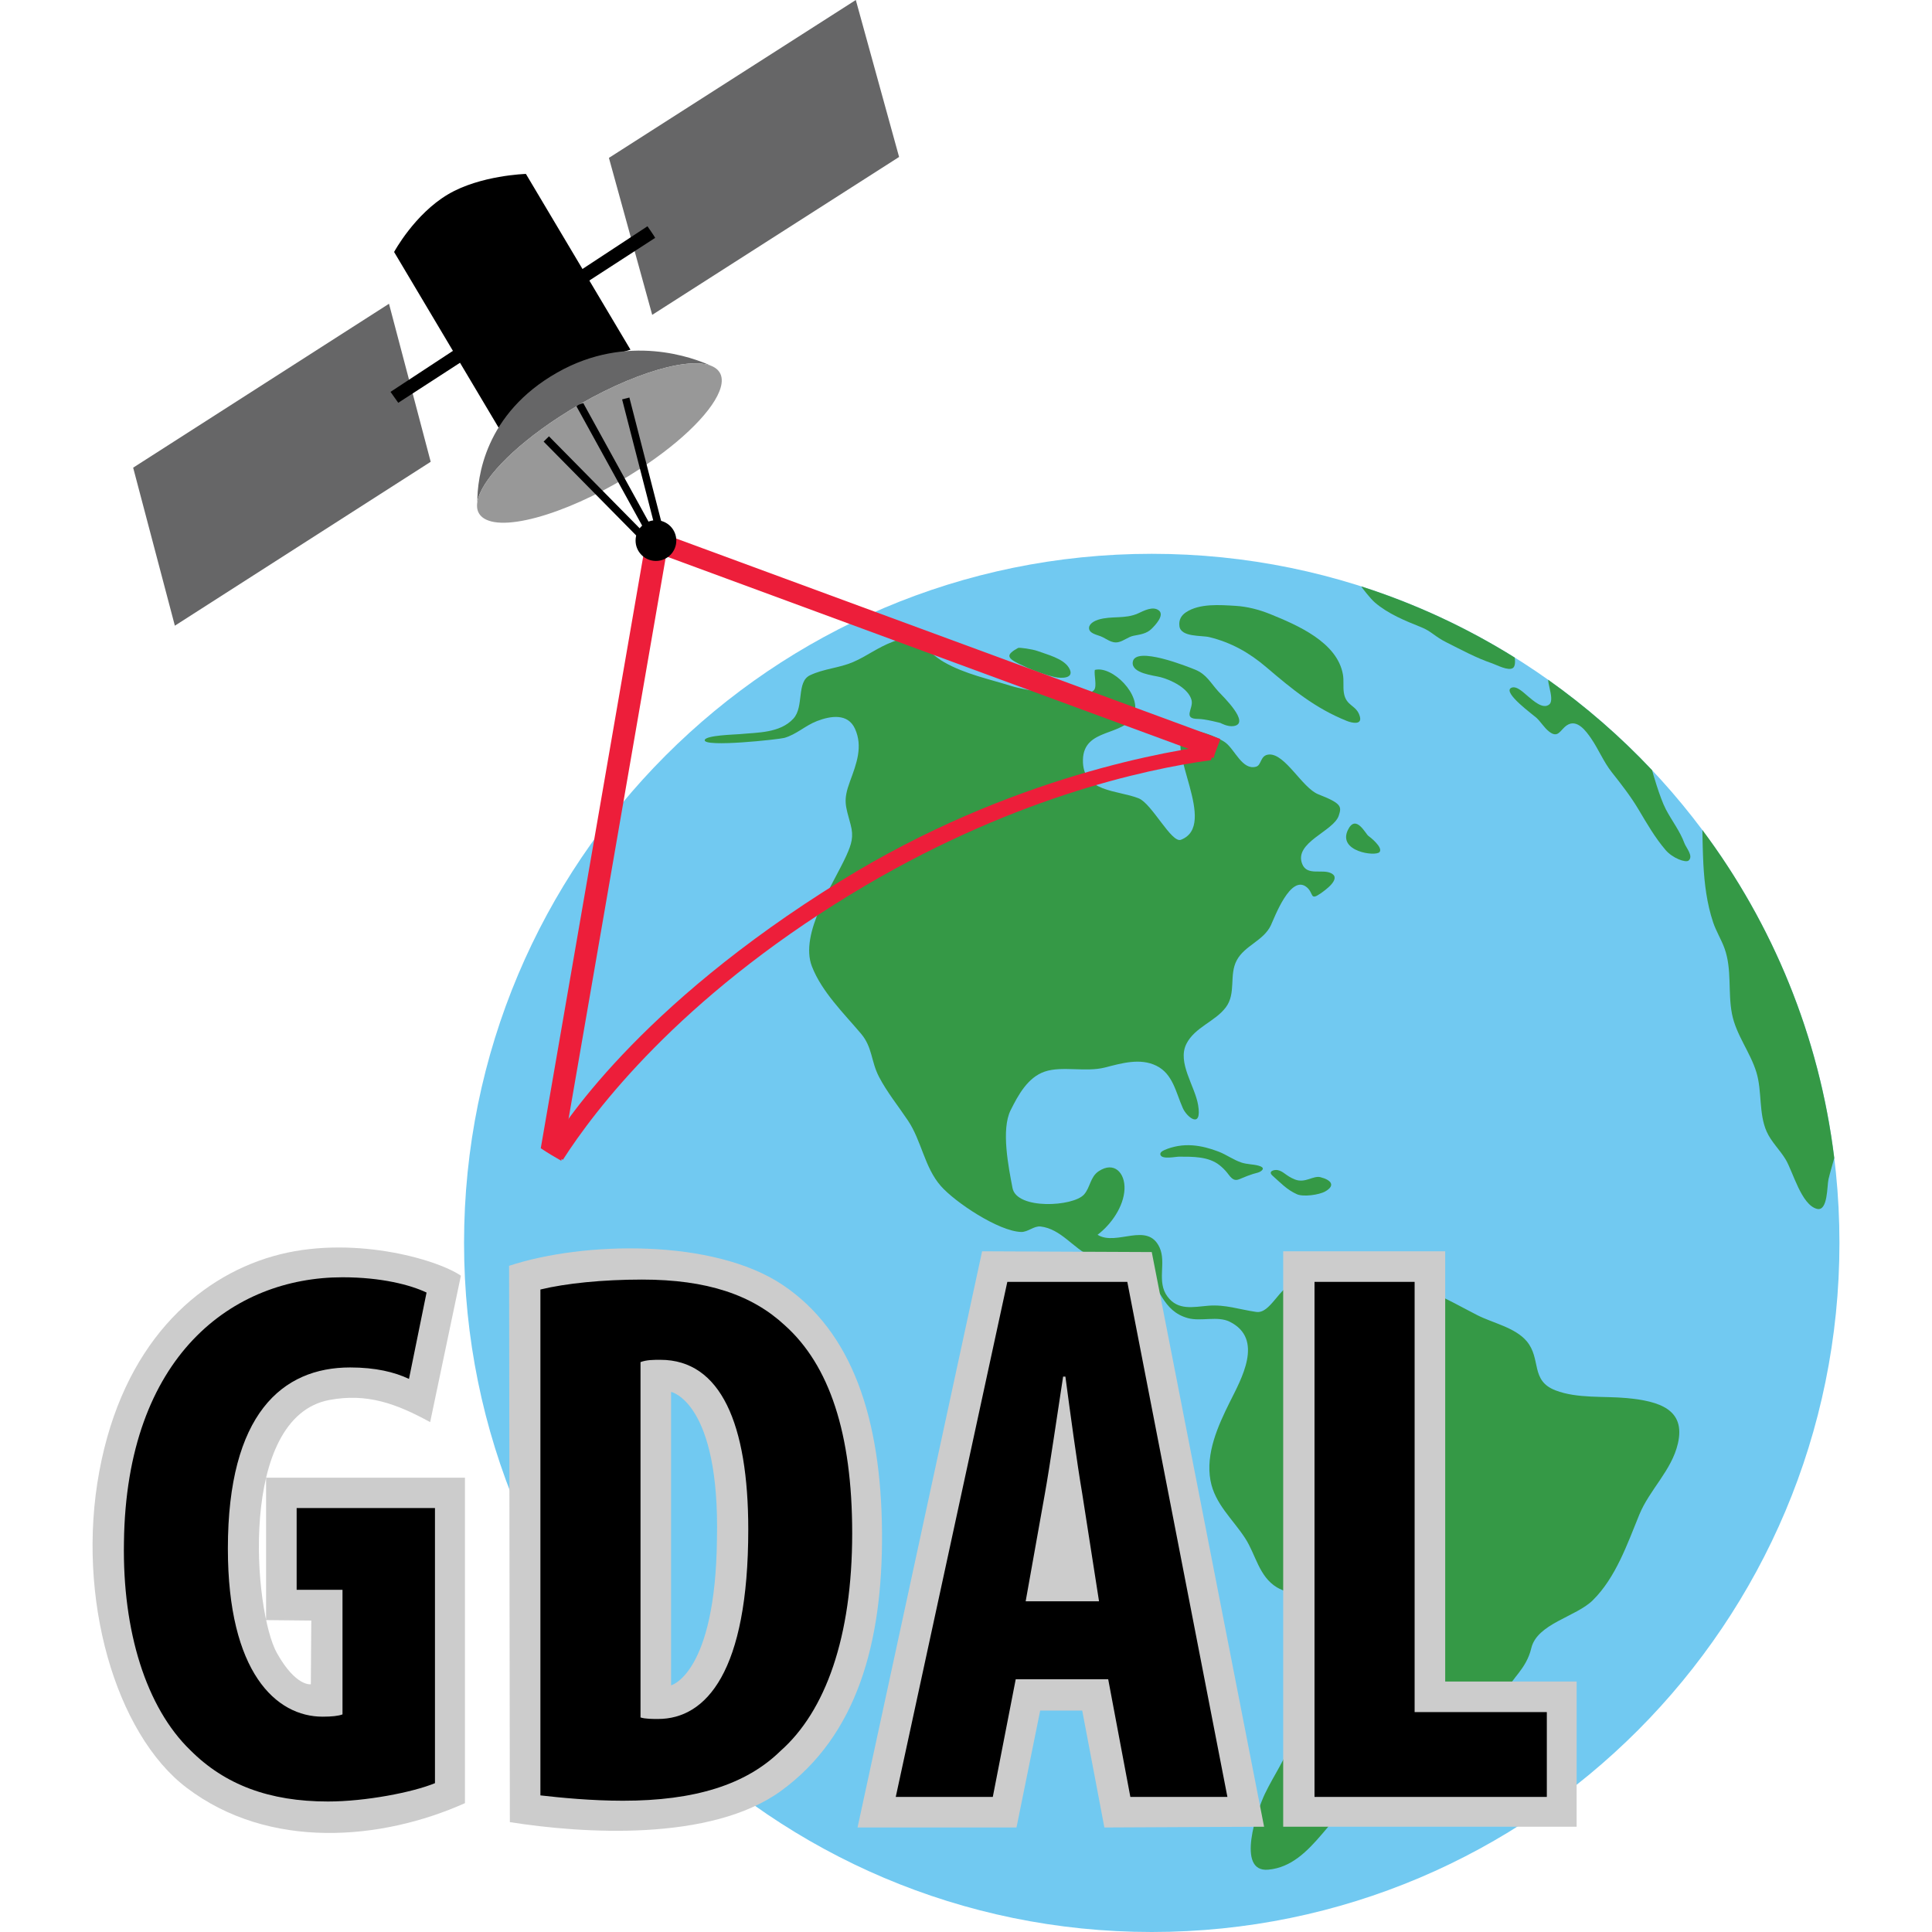
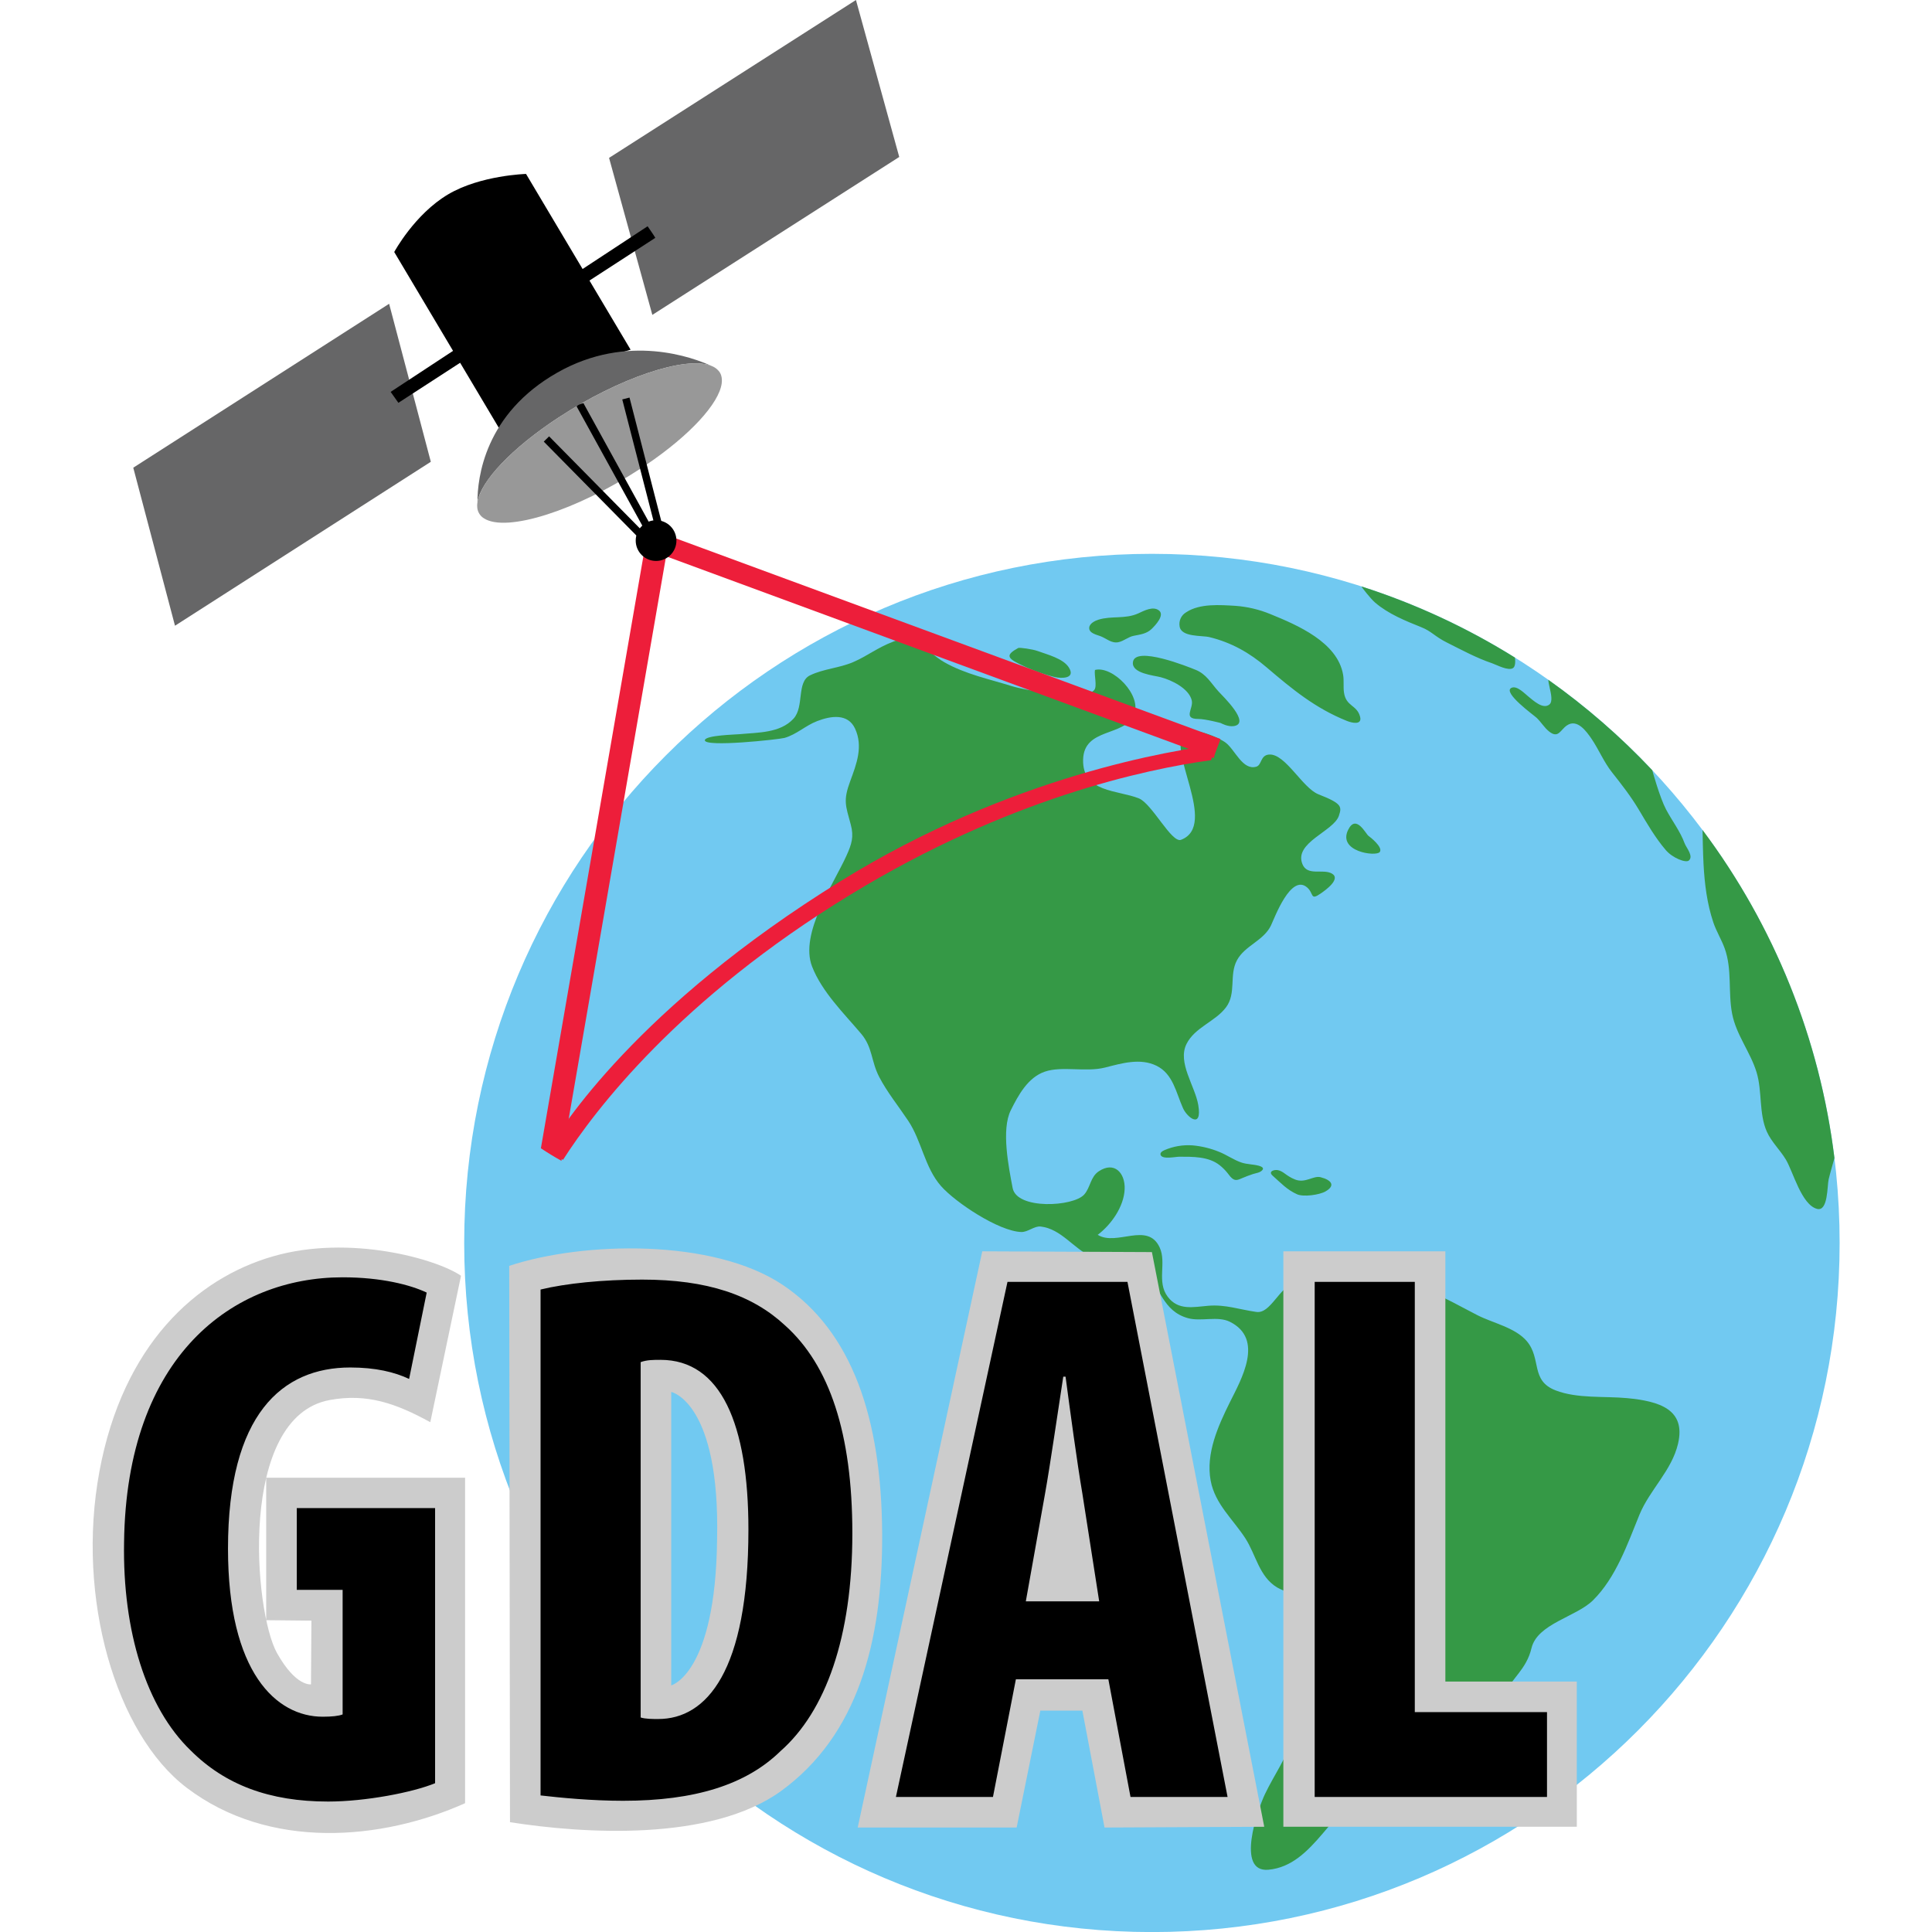
- <svg xmlns="http://www.w3.org/2000/svg" version="1.1" width="64" height="64" viewBox="0 0 64 64" overflow="visible" enable-background="new 0 0 571.5 632.057" xml:space="preserve" id="svg75" style="overflow:visible">
-   <defs id="defs79" />
-   <g id="Layer_5" transform="translate(0,-568.057)">
- </g>
-   <g id="g925" transform="matrix(0.1012567,0,0,0.1012567,3.065995,57.51957)">
-     <g transform="translate(0,-568.057)" id="Layer_6">
-       <ellipse style="fill:#71c9f1" id="ellipse3" ry="225.439" rx="224.981" cy="406.618" cx="346.517" />
-       <path style="fill:#359946" id="path5" d="m 501.978,457.39 c -7.509,-0.713 -16.236,0.223 -23.391,-2.537 -8.306,-3.204 -4.547,-10.3 -9.413,-16.078 -3.78,-4.487 -11.079,-5.93 -16.188,-8.536 -6.96,-3.549 -13.698,-7.636 -21.302,-9.71 -7.862,-2.143 -17.271,0.333 -24.15,4.177 -2.157,1.205 -7.1,5.316 -9.661,3.283 -2.681,-2.127 2.007,-10.977 -4.186,-8.791 -5.667,2 -8.333,10.666 -13,10 -5.563,-0.797 -10.045,-2.484 -15.7,-2.025 -4.935,0.4 -9.862,1.645 -13.318,-2.984 -3.655,-4.897 -0.294,-11.042 -2.59,-16.06 -3.943,-8.621 -14.11,-0.312 -20.288,-4.171 4.428,-3.34 8.556,-9.208 8.812,-14.902 0.24,-5.296 -3.365,-9.285 -8.459,-5.876 -2.794,1.87 -2.717,5.298 -4.786,7.61 -3.579,3.998 -22.032,5.008 -23.392,-2.131 -1.274,-6.693 -3.8,-19.088 -0.613,-25.461 2.46,-4.92 5.587,-10.722 11.14,-12.62 5.662,-1.937 13.416,0.266 19.726,-1.347 5.419,-1.385 11.471,-3.187 16.794,-0.577 5.431,2.663 6.361,8.669 8.675,13.876 1.333,3 6.333,7 4.998,-1.009 -1.043,-6.257 -6.906,-13.907 -3.835,-20.018 2.753,-5.469 9.375,-7.259 12.905,-11.957 3.462,-4.605 0.965,-10.548 3.581,-15.406 2.607,-4.842 8.754,-6.369 11.152,-11.427 1.169,-2.466 6.492,-16.992 11.812,-12.393 2.256,1.95 0.915,4.433 4.449,1.971 1.443,-1.005 6.797,-4.77 3.601,-6.54 -2.938,-1.626 -8,0.977 -9.614,-3.112 -2.782,-7.047 10.244,-10.657 11.95,-15.776 1,-3 0.999,-4 -6.667,-7 -5.263,-2.06 -10.834,-13.366 -16.136,-13.021 -2.959,0.193 -2.355,3.443 -4.236,3.981 -4.458,1.275 -6.904,-5.511 -9.975,-7.852 -2.22,-1.691 -10.525,-5.292 -13.255,-3.211 -6.569,5.007 11.048,30.222 -1.377,34.982 -3.051,1.169 -9.481,-11.799 -13.748,-13.541 -6.876,-2.808 -18.555,-1.837 -18.288,-12.673 0.259,-10.54 13.503,-7.468 16.641,-14.656 2.782,-6.372 -7.008,-16.185 -12.755,-14.704 -0.313,1.593 0.765,5.348 -0.234,6.547 -3.135,3.749 -22.685,0.086 -26.976,-1.256 -7.398,-2.314 -15.241,-3.933 -22.041,-7.793 -5.896,-3.347 -9.099,-9.623 -16.62,-6.803 -5.333,2 -8.581,4.748 -13.247,6.749 -4.513,1.935 -9.57,2.161 -14.054,4.299 -4.543,2.167 -1.849,10.273 -5.445,14.193 -4.375,4.767 -11.717,4.507 -17.641,5.074 -1.479,0.142 -11.102,0.365 -11.364,1.94 -0.377,2.465 24.337,-0.224 26.059,-0.717 3.962,-1.134 6.864,-4.043 10.679,-5.509 4.563,-1.753 10.064,-2.544 12.391,2.452 2.72,5.866 0.49,11.602 -1.584,17.235 -2.341,6.359 -1.505,7.897 0.193,14.208 1.063,3.951 0.289,6.358 -1.373,10.062 -4.133,9.214 -15.476,25.558 -11.28,36.347 3.218,8.275 10.404,15.299 16.03,21.95 3.825,4.522 3.212,8.959 5.922,14.176 2.562,4.931 6.369,9.652 9.468,14.285 4.448,6.649 5.391,15.301 10.732,21.386 4.689,5.344 18.895,14.808 26.259,15.046 2.229,0.071 4.227,-2.034 6.38,-1.789 6.695,0.77 10.746,7.212 16.557,9.839 5.312,2.401 12.593,0.383 17.068,4.591 5.602,5.266 6.109,13.242 14.608,15.555 4.236,1.151 9.679,-0.793 13.622,1.16 11.421,5.661 3.7,18.943 0.003,26.387 -3.837,7.723 -7.906,16.742 -6.265,25.596 1.417,7.646 7.29,12.614 11.329,18.841 3.502,5.398 4.498,12.508 10.363,16.07 4.594,2.789 13.605,2.979 16.249,8.182 2.943,5.793 -3.647,14.68 -5.068,20.259 -1.802,7.076 -3.995,14.092 -6.196,21.056 -2.197,6.953 -5.879,11.785 -8.91,18.124 -2.504,5.236 -9.558,25.709 1.111,24.759 15.161,-1.355 20.782,-21.278 33.737,-26.138 2.666,-1 25,-17.666 29,-21 4,-3.332 14,-7.332 15.333,-11.332 1.333,-4 6.333,-7 8,-14.001 1.917,-8.052 14.624,-10.232 20.124,-15.672 7.525,-7.445 11.274,-18.378 15.207,-27.991 3.35,-8.187 10.577,-14.424 12.632,-23.294 2.588,-11.177 -6.133,-13.849 -16.671,-14.851 z" />
-       <path style="fill:#359946" id="path7" d="m 381.378,381.335 c -1.71,-0.46 -3.672,-0.411 -5.432,-0.978 -2.658,-0.856 -4.965,-2.606 -7.574,-3.604 -2.751,-1.053 -5.575,-1.834 -8.521,-2.048 -1.604,-0.117 -3.228,-0.049 -4.813,0.229 -1.477,0.259 -3.017,0.697 -4.387,1.315 -0.578,0.261 -1.629,0.807 -1.259,1.641 0.655,1.472 4.881,0.516 6.075,0.517 4.407,0.004 9.582,-0.109 13.225,2.781 0.947,0.752 1.812,1.611 2.563,2.56 0.613,0.771 1.158,1.651 2.077,2.095 0.902,0.436 1.856,-0.061 2.698,-0.418 1.194,-0.506 2.403,-0.981 3.641,-1.37 1.015,-0.318 2.294,-0.438 3.014,-1.312 0.6,-0.728 -0.414,-1.167 -1.307,-1.408 z" />
-       <path style="fill:#359946" id="path9" d="m 401.687,385.114 c -2.328,-0.596 -4.999,2.082 -8.334,0.75 -3.021,-1.209 -3.718,-2.699 -5.646,-3.062 -1.204,-0.227 -3.259,0.418 -1.688,1.812 2.719,2.412 4.67,4.588 8,6.084 2.071,0.93 7.254,0.213 9.25,-0.918 3.418,-1.934 2.001,-3.75 -1.582,-4.666 z" />
-       <path style="fill:#359946" id="path11" d="m 417.418,273.486 c -0.908,-0.569 -4.107,-7.395 -6.731,-1.956 -3.417,7.083 9.064,8.755 10.345,7.231 1.281,-1.524 -3.261,-5.054 -3.614,-5.275 z" />
-       <path style="fill:#359946" id="path13" d="m 360.747,219.091 c -1.993,-0.813 -19.86,-8.049 -20.452,-2.425 -0.387,3.669 6.869,4.285 9.104,4.869 3.51,0.918 9.196,3.659 10.155,7.568 0.661,2.702 -3.062,6.094 2.133,6.094 2.333,0 7.333,1.333 7.333,1.333 0,0 2.331,1.332 4.33,1 5.634,-0.933 -3.676,-9.816 -5.043,-11.32 -2.56,-2.815 -3.88,-5.617 -7.56,-7.119 z" />
-       <path style="fill:#359946" id="path15" d="m 309.146,212.979 c -1.678,-0.62 -5.983,-1.21 -6.354,-1.005 -3.8,2.109 -3.879,3.164 0.234,5.171 3.782,1.846 7.568,3.359 11.677,4.333 2.281,0.541 6.878,0.554 4.704,-3.035 -1.836,-3.028 -7.161,-4.319 -10.261,-5.464 z" />
-       <path style="fill:#359946" id="path17" d="m 348.823,199.695 c -1.944,-1.491 -4.894,0.116 -6.754,0.966 -4.292,1.959 -8.718,0.723 -13.063,2.073 -1.127,0.35 -2.913,1.235 -3.002,2.619 -0.118,1.815 2.478,2.298 3.74,2.786 1.955,0.756 3.552,2.407 5.803,1.95 1.804,-0.366 3.223,-1.749 5.056,-2.105 2.112,-0.41 4.178,-0.647 5.794,-2.204 1.193,-1.149 4.435,-4.535 2.426,-6.085 z" />
-       <path style="fill:#359946" id="path19" d="m 409.354,226.53 c -0.277,-1.943 0.044,-3.902 -0.289,-5.833 -1.829,-10.604 -14.968,-16.208 -23.786,-19.79 -3.56,-1.446 -7.52,-2.477 -11.37,-2.703 -5.047,-0.295 -11.717,-0.849 -16.163,2.083 -1.566,1.033 -2.45,2.509 -2.168,4.596 0.491,3.619 7.262,2.939 9.767,3.551 7.157,1.748 13.058,5.072 18.678,9.865 8.422,7.184 15.936,13.401 26.332,17.563 1.666,0.667 4.991,1.393 4.261,-1.401 -1.031,-3.936 -4.595,-3.264 -5.262,-7.931 z" />
-       <path style="fill:#359946" id="path21" d="m 526.982,282.734 c 0.352,6.433 1.142,12.889 3.198,19.021 0.987,2.942 2.672,5.6 3.723,8.518 2.473,6.87 1.067,14.3 2.423,21.351 1.335,6.941 5.996,12.545 8.022,19.24 1.876,6.197 0.695,13.385 3.337,19.332 1.507,3.391 4.328,5.977 6.224,9.145 2.399,4.01 5.111,14.822 10.22,16.139 3.615,0.932 3.283,-7.537 3.784,-9.68 0.519,-2.219 1.267,-4.58 1.886,-6.961 -4.898,-39.934 -20.21,-76.639 -43.142,-107.295 -0.017,0.349 0.138,7.751 0.325,11.19 z" />
-       <path style="fill:#359946" id="path23" d="m 476.633,224.922 c 0.477,2.124 1.054,4.656 -0.107,5.572 -2.11,1.665 -5.297,-1.39 -6.854,-2.635 -1.262,-1.009 -3.767,-3.708 -5.544,-2.832 -3.024,1.491 7.355,8.955 8.257,9.812 1.441,1.37 2.495,3.188 4.04,4.431 3.075,2.472 3.656,-0.448 5.861,-1.96 3.364,-2.308 6.416,1.998 8.007,4.324 2.456,3.59 4.026,7.599 6.747,11.036 3.116,3.936 6.173,7.852 8.763,12.208 2.714,4.562 5.375,9.192 8.843,13.237 2.25,2.625 6.559,4.244 7.52,3.403 1.647,-1.44 -0.844,-4.196 -1.373,-5.637 -1.469,-4 -4.137,-7.383 -6.099,-11.132 -1.967,-3.76 -4.444,-12.495 -4.486,-12.773 -10.307,-10.95 -21.691,-20.868 -33.99,-29.577 -0.015,0.604 0.188,1.518 0.415,2.523 z" />
-       <path style="fill:#359946" id="path25" d="m 419.521,197.116 c 4.331,3.715 9.838,5.95 15.165,8.081 3.333,1.333 4.333,3 8.333,5 4.945,2.473 9.567,5.014 14.826,6.81 1.517,0.518 5.319,2.592 6.841,1.523 0.674,-0.474 0.79,-1.88 0.596,-3.397 -15.574,-9.72 -32.418,-17.584 -50.229,-23.287 0.157,0.317 2.928,3.95 4.468,5.27 z" />
-       <path style="fill:#cccccc" id="path27" d="m 56.772,483.438 h 65.061 V 589.903 C 94.52,602.114 57.77,605.364 30.77,584.864 7.581,567.256 -5.479,522.768 2.21,481.368 c 7.689,-41.4 31.643,-63.137 56.78,-70.381 25.137,-7.246 53.529,0.877 61.512,6.357 l -10.055,47.908 c -11.178,-6.139 -20.737,-9.535 -32.974,-7.246 -29.954,5.607 -24.806,69.16 -17.152,82.807 6.198,11.051 11.09,10.201 11.09,10.201 l 0.148,-20.848 -14.787,-0.148 z" />
-       <path style="fill:#cccccc" id="path29" d="m 225.77,420.364 c -22.75,-15.25 -65.25,-14.25 -89.5,-6.25 l 0.25,182 c 23.75,3.75 65.75,6.5 88.75,-10.25 24.713,-17.998 33.25,-48.25 33,-84.5 -0.257,-37.25 -9.75,-65.75 -32.5,-81 z m -21.5,83.25 c -0.5,44 -15,47.75 -15,47.75 v -96 c 0,0 16,3.25 15,48.25 z" />
-       <polygon style="fill:#cccccc" id="polygon31" points="310.02,559.614 323.77,559.614 331.02,597.864 383.27,597.614 346.52,409.614 291.02,409.364 250.27,597.864 302.27,597.864 " />
-       <polygon style="fill:#cccccc" id="polygon33" points="442.52,409.364 389.52,409.364 389.52,597.614 485.52,597.614 485.52,550.114 442.52,550.114 " />
-       <g id="g43">
-         <path id="path35" d="m 112.02,583.364 c -7.25,3 -22.75,6 -35,6 -19.25,0 -33.75,-5.5 -45,-16.75 -14.5,-14 -22.25,-39 -21.75,-68 0.75,-61.25 35.75,-86.75 71.5,-86.75 12.75,0 22.25,2.5 27.5,5 l -5.75,28.25 c -4.75,-2.25 -11,-3.75 -19.25,-3.75 -22.25,0 -40,15.25 -40,59.25 0,40.5 15.75,55 31,55 3,0 5.25,-0.25 6.5,-0.75 v -40.75 h -15 v -26.75 h 45.25 z" />
-         <path id="path37" d="m 146.516,421.864 c 8.25,-2 20.25,-3.25 33.25,-3.25 21.25,0 36,5 46.75,15 14.5,13 22,35.25 22,68 0,34 -8.75,58.25 -23.5,71.25 -11.25,11 -28,16.25 -51.5,16.25 -10.25,0 -20.5,-1 -27,-1.75 z m 32.75,140 c 1.5,0.5 4,0.5 5.75,0.5 15.75,0 29.5,-15.5 29.5,-62 0,-34.5 -9,-55.5 -28.75,-55.5 -2.25,0 -4.5,0 -6.5,0.75 z" />
-         <path id="path39" d="m 302.018,549.364 -7.5,38.5 h -31.75 l 36.5,-168.5 h 39.25 l 32.75,168.5 h -31.75 l -7.25,-38.5 z m 27.25,-25.5 -5.5,-35.25 c -1.75,-10.25 -4,-27 -5.5,-38.25 h -0.75 c -1.75,11.25 -4.25,28.75 -6,38.5 l -6.25,35 z" />
-         <path id="path41" d="m 399.766,419.364 h 32.75 v 140.75 h 43.25 v 27.75 h -76 z" />
-       </g>
-     </g>
-     <g transform="translate(0,-568.057)" id="Layer_3">
-       <path style="fill:#ed1e3a" id="path46" d="m 182.65,173.129 -2.333,6.184 186.476,68.695 c 0.404,-2.107 1.5,-4.08 2.162,-6.247 z" />
-       <path style="fill:#ed1e3a" id="path48" d="m 180.528,179.824 -33.894,195.825 c 2.202,1.482 4.432,2.82 6.716,4.102 l 34.414,-198.825 z" />
-       <path style="fill:#ed1e3a" id="path50" d="m 244.787,288.181 c -66.626,41.209 -91.718,80.856 -96.071,88.376 1.7,1.018 3.417,1.962 5.158,2.872 10.307,-16.118 37.901,-52.546 94.204,-86.861 51.214,-31.214 96.002,-40.895 117.844,-43.891 0.354,-1.78 1.219,-3.4 2.071,-5.071 -14.297,1.719 -67.518,10.131 -123.206,44.575 z" />
-       <polygon style="fill:#666667" id="polygon52" points="249.699,0 263.86,51.352 183.091,103.005 168.93,51.652 " />
-       <path id="path54" d="m 175.983,114.397 c 0,0 -12.522,3.461 -23.303,9.845 -10.781,6.384 -19.823,15.693 -19.823,15.693 L 98.65,82.435 c 0,0 6.653,-12.348 17.642,-18.854 10.565,-6.257 25.482,-6.683 25.482,-6.683 z" />
-       <path style="fill:#666667" id="path56" d="m 152.493,136.525 c 19.72,-12.891 41.243,-20.098 49.737,-16.902 -5.473,-2.507 -27.143,-10.826 -50.188,2.244 -23.858,13.531 -26.183,34.557 -26.165,42.379 1.076,-6.775 11.099,-17.577 26.616,-27.721 z" />
-       <path style="fill:#989898" id="path58" d="m 205.773,125.483 c 0.139,-0.985 0.084,-1.885 -0.177,-2.681 -0.111,-0.342 -0.26,-0.665 -0.448,-0.967 -0.125,-0.201 -0.267,-0.394 -0.427,-0.578 -0.318,-0.367 -0.707,-0.697 -1.167,-0.988 -1.379,-0.871 -3.304,-1.323 -5.658,-1.393 -0.392,-0.012 -0.796,-0.012 -1.212,-0.003 -0.831,0.018 -1.708,0.08 -2.626,0.18 -0.459,0.051 -0.929,0.112 -1.408,0.182 -0.24,0.035 -0.481,0.073 -0.727,0.114 -0.488,0.081 -0.987,0.171 -1.494,0.271 -0.254,0.051 -0.51,0.102 -0.769,0.157 -0.516,0.109 -1.041,0.229 -1.574,0.358 -10.13,2.447 -23.218,8.3 -35.594,16.39 -12.051,7.876 -20.788,16.152 -24.596,22.63 -0.205,0.349 -0.397,0.694 -0.573,1.034 -0.177,0.339 -0.339,0.673 -0.486,1.001 -0.146,0.328 -0.278,0.65 -0.396,0.965 -0.41,1.104 -0.634,2.131 -0.66,3.066 -0.008,0.268 10e-4,0.527 0.026,0.78 0.147,1.511 0.884,2.74 2.263,3.611 7.357,4.647 30.218,-2.63 51.062,-16.256 0.651,-0.426 1.293,-0.853 1.924,-1.28 14.533,-9.838 23.808,-20.107 24.717,-26.593 z" />
-       <rect id="rect60" height="2.455" width="49.895" transform="matrix(0.7021,0.7121,-0.7121,0.7021,164.3516,-70.1016)" y="160.14" x="141.008" />
-       <rect id="rect62" height="2.454" width="49.894" transform="matrix(-0.2491,-0.9685,0.9685,-0.2491,75.9908,367.9678)" y="153.297" x="155.701" />
-       <path id="path64" d="m 182.736,172.197 -22.197,-40.319 c -0.891,0.273 -1.691,0.455 -2.214,1.07 l 22.261,40.433 z" />
-       <circle id="circle66" r="6.662" cy="176.851" cx="184.314" />
-       <polygon style="fill:#666667" id="polygon68" points="96.979,99.375 110.624,151.075 26.927,204.696 13.282,152.997 " />
-       <path id="path70" d="m 97.479,128.201 2.529,3.574 23.545,-15.261 c -0.268,-0.568 -2.182,-3.293 -2.52,-3.79 z" />
-       <path id="path72" d="m 157.986,89.501 2.529,3.574 23.546,-15.261 c -0.269,-0.569 -2.182,-3.294 -2.521,-3.791 z" />
-     </g>
+ <svg xmlns="http://www.w3.org/2000/svg" xml:space="preserve" width="64" height="64" overflow="visible" style="overflow:visible">
+   <g transform="translate(3.07)scale(.10126)">
+     <ellipse cx="346.52" cy="406.62" rx="224.98" ry="225.44" style="fill:#71c9f1" />
+     <path d="M501.98 457.39c-7.51-.71-16.24.22-23.4-2.54-8.3-3.2-4.54-10.3-9.4-16.08-3.79-4.48-11.09-5.92-16.2-8.53-6.95-3.55-13.7-7.64-21.3-9.71-7.86-2.14-17.27.33-24.15 4.18-2.15 1.2-7.1 5.31-9.66 3.28-2.68-2.13 2.01-10.98-4.18-8.8-5.67 2-8.34 10.67-13 10-5.57-.79-10.05-2.48-15.7-2.02-4.94.4-9.86 1.65-13.32-2.98-3.66-4.9-.3-11.04-2.6-16.06-3.93-8.62-14.1-.31-20.28-4.17 4.43-3.34 8.56-9.21 8.81-14.9.24-5.3-3.36-9.29-8.46-5.88-2.79 1.87-2.71 5.3-4.78 7.61-3.58 4-22.03 5-23.4-2.13-1.27-6.7-3.8-19.09-.6-25.46 2.45-4.92 5.58-10.72 11.13-12.62 5.67-1.94 13.42.26 19.73-1.35 5.42-1.38 11.47-3.19 16.8-.58 5.42 2.67 6.35 8.67 8.67 13.88 1.33 3 6.33 7 5-1-1.05-6.27-6.91-13.92-3.84-20.03 2.75-5.47 9.38-7.26 12.9-11.95 3.47-4.6.97-10.55 3.59-15.41 2.6-4.84 8.75-6.37 11.15-11.43 1.17-2.46 6.5-16.99 11.81-12.39 2.26 1.95.92 4.43 4.45 1.97 1.44-1 6.8-4.77 3.6-6.54-2.94-1.62-8 .98-9.61-3.11-2.78-7.05 10.24-10.66 11.95-15.78 1-3 1-4-6.67-7-5.26-2.06-10.83-13.36-16.14-13.02-2.95.2-2.35 3.45-4.23 3.98-4.46 1.28-6.9-5.5-9.98-7.85-2.22-1.69-10.52-5.3-13.25-3.21-6.57 5 11.05 30.22-1.38 34.98-3.05 1.17-9.48-11.8-13.75-13.54-6.87-2.8-18.55-1.84-18.28-12.67.25-10.54 13.5-7.47 16.64-14.66 2.78-6.37-7.01-16.18-12.76-14.7-.31 1.6.77 5.35-.23 6.55-3.14 3.74-22.69.08-26.98-1.26-7.4-2.31-15.24-3.93-22.04-7.8-5.9-3.34-9.1-9.62-16.62-6.8-5.33 2-8.58 4.75-13.25 6.75-4.51 1.94-9.57 2.16-14.05 4.3-4.54 2.17-1.85 10.27-5.45 14.2-4.37 4.76-11.71 4.5-17.64 5.07-1.48.14-11.1.36-11.36 1.94-.38 2.46 24.34-.23 26.06-.72 3.96-1.13 6.86-4.04 10.68-5.5 4.56-1.76 10.06-2.55 12.39 2.44 2.72 5.87.49 11.6-1.59 17.24-2.34 6.36-1.5 7.9.2 14.2 1.06 3.96.29 6.37-1.38 10.07-4.13 9.21-15.47 25.56-11.28 36.35 3.22 8.27 10.4 15.3 16.03 21.95 3.83 4.52 3.22 8.96 5.93 14.17 2.56 4.93 6.37 9.65 9.46 14.29 4.45 6.65 5.4 15.3 10.74 21.38 4.69 5.35 18.9 14.81 26.26 15.05 2.22.07 4.22-2.03 6.38-1.79 6.69.77 10.74 7.21 16.55 9.84 5.31 2.4 12.6.38 17.07 4.59 5.6 5.27 6.1 13.24 14.6 15.56 4.24 1.15 9.69-.8 13.63 1.16 11.42 5.66 3.7 18.94 0 26.38-3.83 7.73-7.9 16.74-6.26 25.6 1.42 7.64 7.29 12.61 11.33 18.84 3.5 5.4 4.5 12.5 10.36 16.07 4.6 2.79 13.6 2.98 16.25 8.18 2.94 5.8-3.65 14.68-5.07 20.26-1.8 7.08-4 14.1-6.2 21.06s-5.87 11.78-8.9 18.12c-2.5 5.24-9.56 25.7 1.1 24.76 15.17-1.36 20.79-21.28 33.74-26.14 2.67-1 25-17.66 29-21s14-7.33 15.34-11.33 6.33-7 8-14c1.91-8.05 14.62-10.23 20.12-15.67 7.53-7.45 11.27-18.38 15.2-28 3.36-8.18 10.58-14.42 12.64-23.29 2.59-11.18-6.13-13.85-16.67-14.85" style="fill:#359946" />
+     <path d="M381.38 381.34c-1.71-.46-3.67-.42-5.43-.98-2.66-.86-4.97-2.6-7.58-3.6a30 30 0 0 0-8.52-2.06 19.6 19.6 0 0 0-9.2 1.55c-.58.26-1.63.8-1.26 1.64.66 1.47 4.88.52 6.08.52 4.4 0 9.58-.11 13.22 2.78a16 16 0 0 1 2.56 2.56c.62.77 1.16 1.65 2.08 2.1.9.43 1.86-.07 2.7-.43q1.79-.77 3.64-1.37c1.02-.31 2.3-.43 3.01-1.3.6-.74-.4-1.17-1.3-1.42m20.31 3.78c-2.33-.6-5 2.09-8.34.75-3.02-1.2-3.72-2.7-5.64-3.06-1.2-.23-3.26.42-1.7 1.81 2.73 2.42 4.68 4.6 8 6.09 2.08.93 7.26.21 9.26-.92 3.42-1.93 2-3.75-1.58-4.67m15.73-111.62c-.91-.57-4.1-7.4-6.73-1.96-3.42 7.08 9.06 8.76 10.34 7.23s-3.26-5.05-3.61-5.27m-56.67-54.39c-2-.82-19.86-8.06-20.45-2.43-.4 3.67 6.86 4.28 9.1 4.87 3.5.91 9.2 3.65 10.15 7.56.66 2.7-3.06 6.1 2.14 6.1 2.33 0 7.33 1.33 7.33 1.33s2.33 1.33 4.33 1c5.63-.93-3.68-9.82-5.04-11.32-2.56-2.81-3.88-5.62-7.56-7.12m-51.6-6.11c-1.68-.62-5.99-1.21-6.36-1-3.8 2.1-3.88 3.16.24 5.17a56 56 0 0 0 11.67 4.33c2.28.54 6.88.55 4.7-3.04-1.83-3.02-7.15-4.32-10.25-5.46m39.67-13.28c-1.94-1.5-4.9.11-6.75.96-4.3 1.96-8.72.72-13.06 2.07-1.13.35-2.92 1.24-3 2.62-.12 1.82 2.47 2.3 3.73 2.79 1.96.76 3.56 2.4 5.8 1.95 1.81-.37 3.23-1.75 5.06-2.1 2.11-.42 4.18-.65 5.8-2.21 1.19-1.15 4.43-4.53 2.42-6.08m60.53 26.83c-.27-1.94.05-3.9-.29-5.83-1.82-10.6-14.96-16.21-23.78-19.8a37 37 0 0 0-11.37-2.7c-5.05-.3-11.72-.84-16.16 2.09a4.45 4.45 0 0 0-2.17 4.6c.49 3.61 7.26 2.93 9.76 3.54 7.16 1.75 13.06 5.08 18.68 9.87 8.42 7.18 15.94 13.4 26.33 17.56 1.67.67 5 1.4 4.27-1.4-1.04-3.94-4.6-3.26-5.27-7.93m117.63 56.2c.35 6.44 1.14 12.9 3.2 19.02.99 2.95 2.67 5.6 3.72 8.52 2.48 6.87 1.07 14.3 2.43 21.35 1.33 6.95 6 12.55 8.02 19.24 1.87 6.2.7 13.39 3.33 19.34 1.51 3.39 4.33 5.97 6.23 9.14 2.4 4.01 5.11 14.82 10.22 16.14 3.61.93 3.28-7.54 3.78-9.68.52-2.22 1.27-4.58 1.89-6.96a224.5 224.5 0 0 0-43.14-107.3c-.02.35.13 7.75.32 11.2m-50.35-57.82c.48 2.13 1.06 4.66-.1 5.57-2.11 1.67-5.3-1.39-6.86-2.63-1.26-1.01-3.77-3.7-5.54-2.83-3.03 1.49 7.35 8.95 8.25 9.8 1.45 1.38 2.5 3.2 4.04 4.44 3.08 2.47 3.66-.45 5.87-1.96 3.36-2.3 6.41 2 8 4.32 2.46 3.6 4.03 7.6 6.75 11.04 3.12 3.94 6.17 7.85 8.76 12.2 2.72 4.57 5.38 9.2 8.85 13.25 2.25 2.62 6.55 4.24 7.52 3.4 1.64-1.44-.85-4.2-1.38-5.64-1.47-4-4.13-7.38-6.1-11.13s-4.44-12.5-4.48-12.77a226 226 0 0 0-34-29.58c0 .6.2 1.52.42 2.52m-57.11-27.8c4.33 3.71 9.84 5.95 15.17 8.08 3.33 1.33 4.33 3 8.33 5 4.94 2.47 9.57 5.01 14.83 6.8 1.51.53 5.31 2.6 6.84 1.53.67-.47.79-1.88.6-3.4a224 224 0 0 0-50.24-23.28c.16.31 2.93 3.95 4.47 5.27" style="fill:#359946" />
+     <path d="M56.77 483.44h65.06V589.9c-27.31 12.21-64.06 15.46-91.06-5.04-23.19-17.6-36.25-62.1-28.56-103.5S33.85 418.24 58.99 411s53.53.87 61.51 6.35l-10.05 47.91c-11.18-6.14-20.74-9.53-32.98-7.24-29.95 5.6-24.8 69.16-17.15 82.8 6.2 11.05 11.1 10.2 11.1 10.2l.14-20.84-14.79-.15zm169-63.08c-22.75-15.25-65.25-14.25-89.5-6.25l.25 182c23.75 3.75 65.75 6.5 88.75-10.25 24.71-18 33.25-48.25 33-84.5-.26-37.25-9.75-65.75-32.5-81m-21.5 83.25c-.5 44-15 47.75-15 47.75v-96s16 3.25 15 48.25m105.75 56h13.75l7.25 38.25 52.25-.25-36.75-188-55.5-.25-40.75 188.5h52zm132.5-150.25h-53v188.25h96v-47.5h-43z" style="fill:#ccc" />
+     <path d="M112.02 583.36c-7.25 3-22.75 6-35 6-19.25 0-33.75-5.5-45-16.75-14.5-14-22.25-39-21.75-68 .75-61.25 35.75-86.75 71.5-86.75 12.75 0 22.25 2.5 27.5 5l-5.75 28.25c-4.75-2.25-11-3.75-19.25-3.75-22.25 0-40 15.25-40 59.25 0 40.5 15.75 55 31 55 3 0 5.25-.25 6.5-.75v-40.75h-15v-26.75h45.25zm34.5-161.5c8.25-2 20.25-3.25 33.25-3.25 21.25 0 36 5 46.75 15 14.5 13 22 35.25 22 68 0 34-8.75 58.25-23.5 71.25-11.25 11-28 16.25-51.5 16.25-10.25 0-20.5-1-27-1.75zm32.75 140c1.5.5 4 .5 5.75.5 15.75 0 29.5-15.5 29.5-62 0-34.5-9-55.5-28.75-55.5-2.25 0-4.5 0-6.5.75zm122.75-12.5-7.5 38.5h-31.75l36.5-168.5h39.25l32.75 168.5h-31.75l-7.25-38.5zm27.25-25.5-5.5-35.25c-1.75-10.25-4-27-5.5-38.25h-.75c-1.75 11.25-4.25 28.75-6 38.5l-6.25 35zm70.5-104.5h32.75v140.75h43.25v27.75h-76z" />
+   </g>
+   <g transform="translate(3.07)scale(.10126)">
+     <path d="m182.65 173.13-2.33 6.18 186.47 68.7c.4-2.1 1.5-4.08 2.16-6.25z" style="fill:#ed1e3a" />
+     <path d="m180.53 179.82-33.9 195.83a97 97 0 0 0 6.72 4.1l34.41-198.82z" style="fill:#ed1e3a" />
+     <path d="M244.79 288.18c-66.63 41.21-91.72 80.86-96.07 88.38q2.55 1.52 5.15 2.87c10.31-16.12 37.9-52.55 94.2-86.86 51.22-31.22 96.01-40.9 117.85-43.9.36-1.77 1.22-3.4 2.07-5.06-14.3 1.72-67.52 10.13-123.2 44.57" style="fill:#ed1e3a" />
+     <path d="m249.7 0 14.16 51.35-80.77 51.66-14.16-51.36z" style="fill:#666667" />
+     <path d="M175.98 114.4s-12.52 3.46-23.3 9.84-19.82 15.7-19.82 15.7l-34.21-57.5s6.65-12.35 17.64-18.86c10.57-6.26 25.48-6.68 25.48-6.68z" />
+     <path d="M152.5 136.53c19.71-12.9 41.24-20.1 49.73-16.9-5.47-2.51-27.14-10.83-50.19 2.24-23.86 13.53-26.18 34.55-26.16 42.38 1.07-6.78 11.1-17.58 26.61-27.72" style="fill:#666667" />
+     <path d="M205.77 125.48q.21-1.47-.17-2.68a4 4 0 0 0-.88-1.54q-.47-.55-1.17-1c-1.38-.86-3.3-1.31-5.65-1.38q-.6-.03-1.22 0a30 30 0 0 0-4.76.47l-1.5.27-.76.16q-.78.16-1.57.36c-10.13 2.44-23.22 8.3-35.6 16.39-12.05 7.87-20.79 16.15-24.6 22.63a22 22 0 0 0-1.45 3 10 10 0 0 0-.66 3.06q0 .4.03.78a4.6 4.6 0 0 0 2.26 3.61c7.36 4.65 30.22-2.63 51.06-16.25l1.93-1.28c14.53-9.84 23.8-20.11 24.71-26.6" style="fill:#989898" />
+     <path d="m149.32 142.75 35.03 35.53-1.74 1.72-35.04-35.53zm36.36 36.24-12.43-48.32 2.37-.61 12.43 48.32zm-2.94-6.79-22.2-40.32c-.9.27-1.7.45-2.22 1.07l22.27 40.43z" />
+     <circle cx="184.31" cy="176.85" r="6.66" />
+     <path d="m96.98 99.38 13.64 51.69-83.69 53.63L13.28 153z" style="fill:#666667" />
+     <path d="m97.48 128.2 2.53 3.58 23.54-15.27c-.26-.56-2.18-3.29-2.52-3.79zm60.51-38.7 2.52 3.58 23.55-15.27c-.27-.56-2.18-3.29-2.52-3.79z" />
  </g>
</svg>
